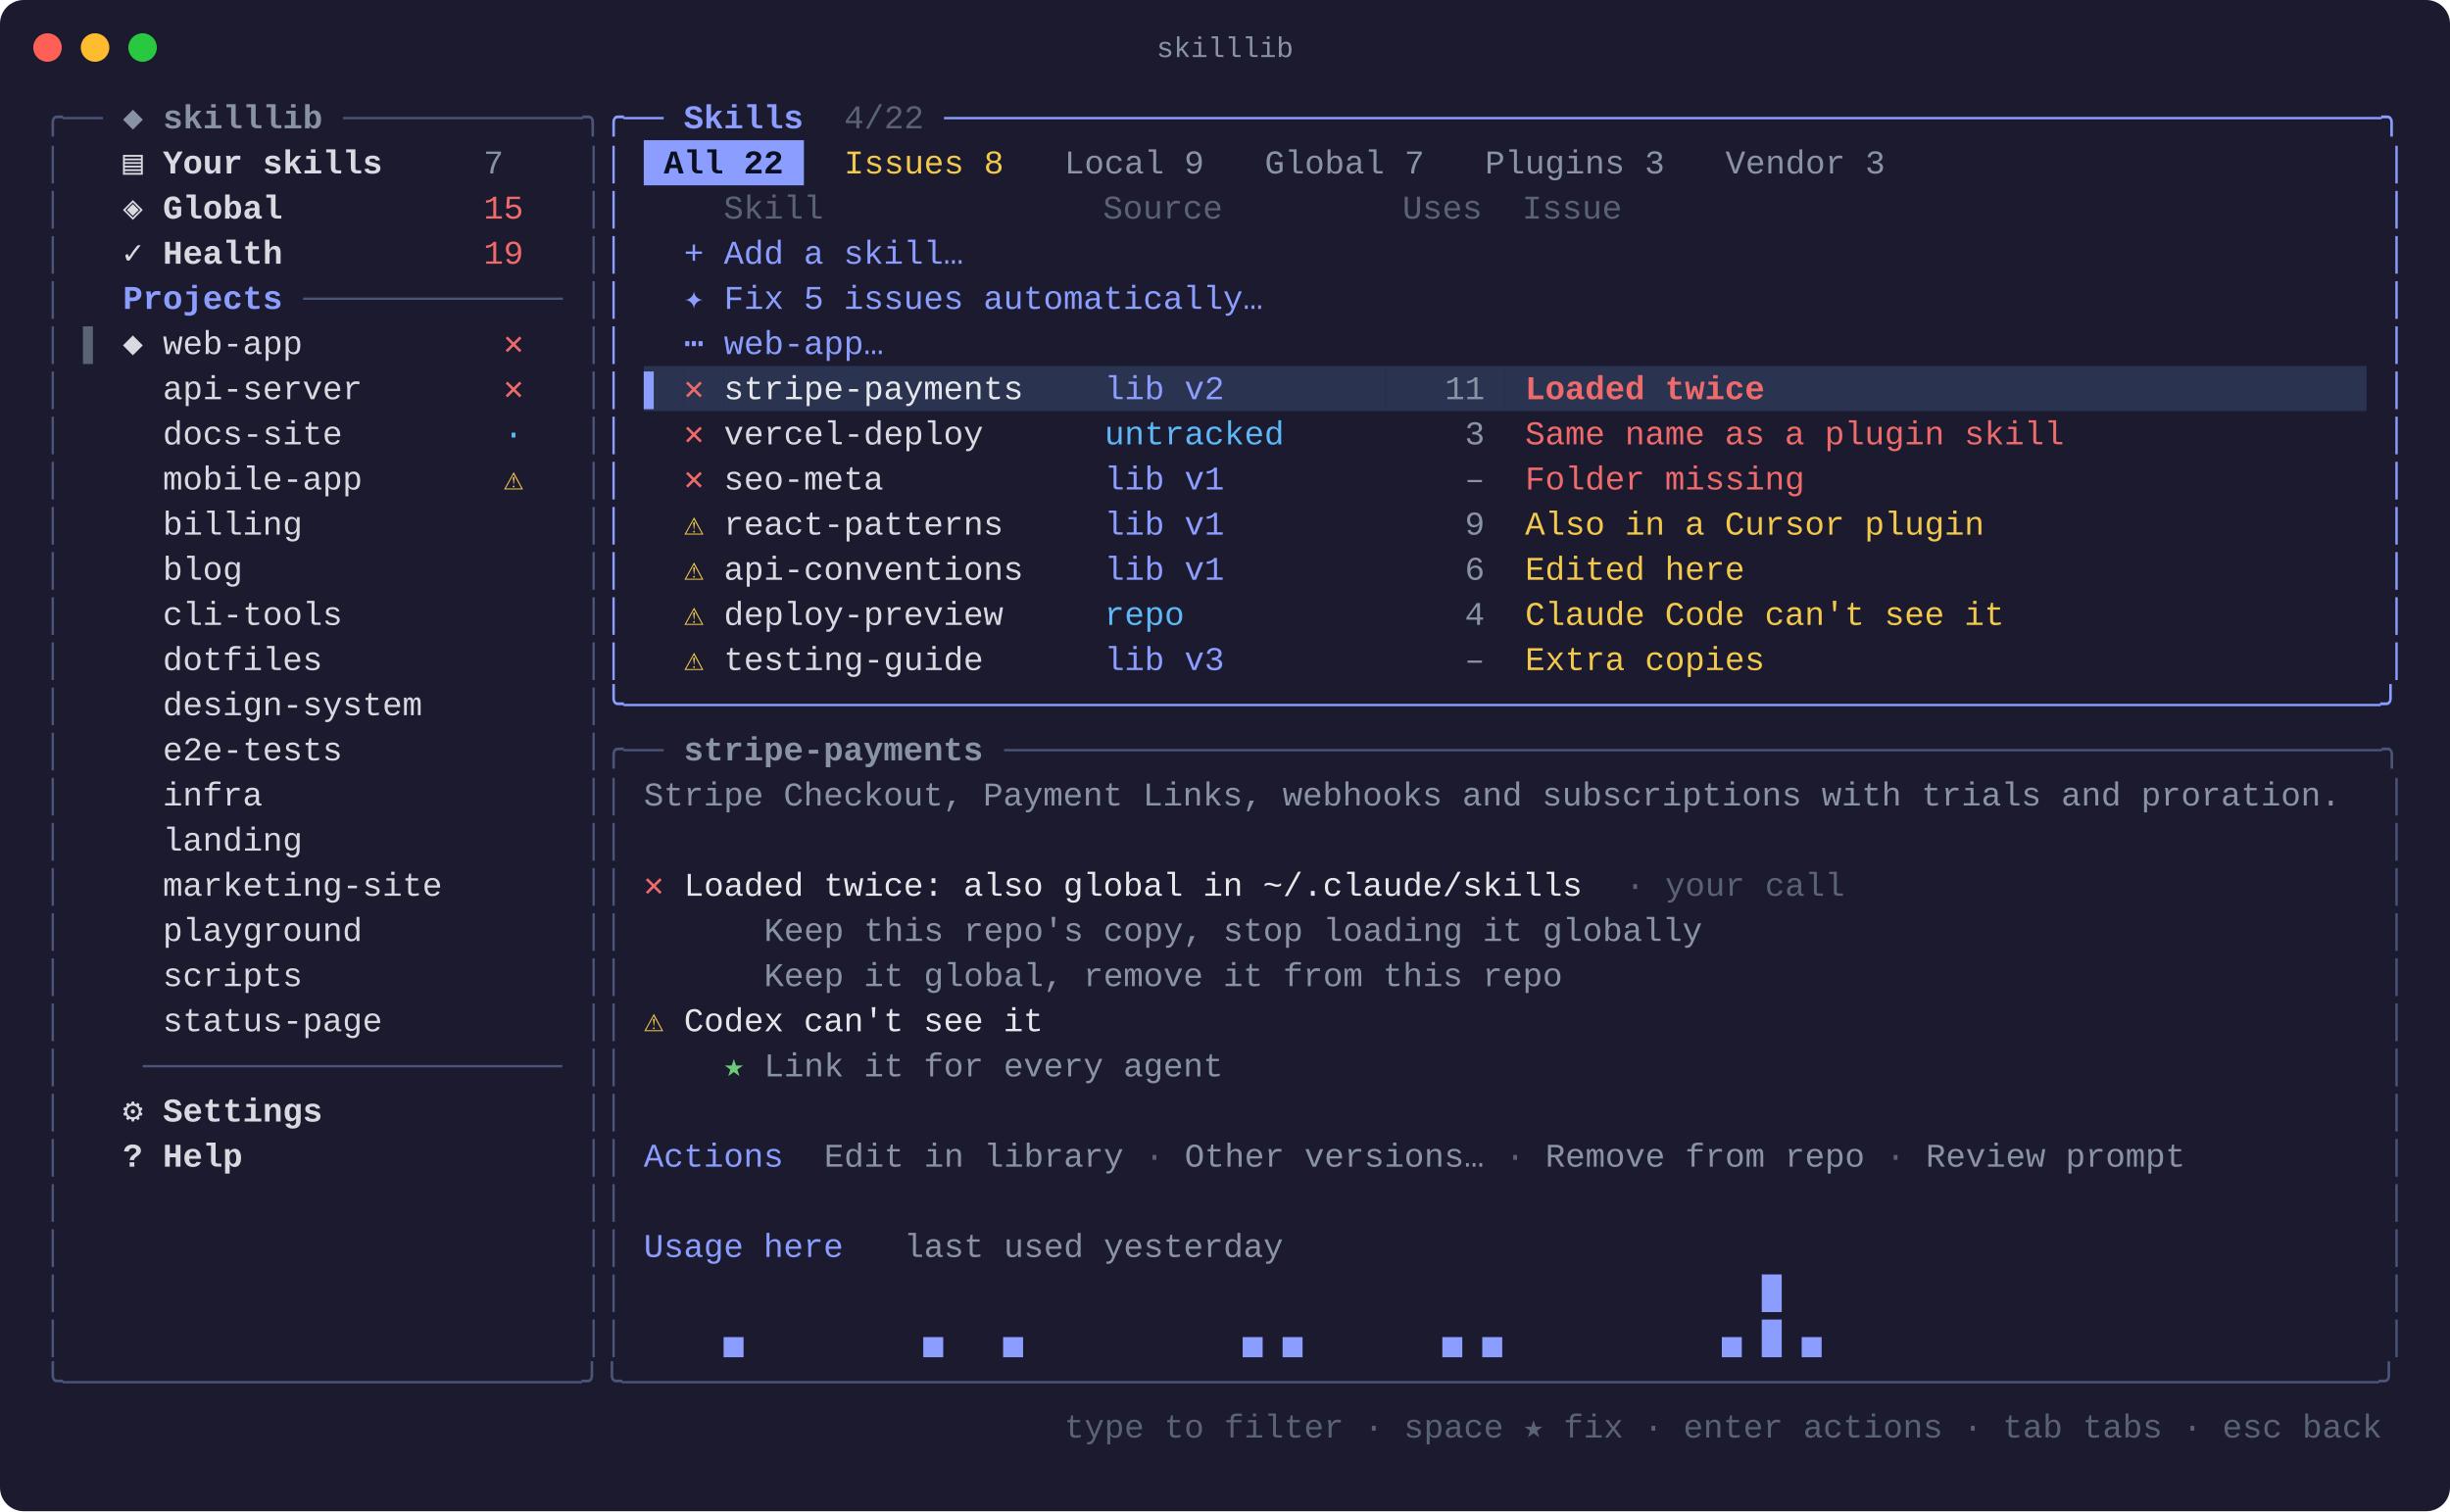
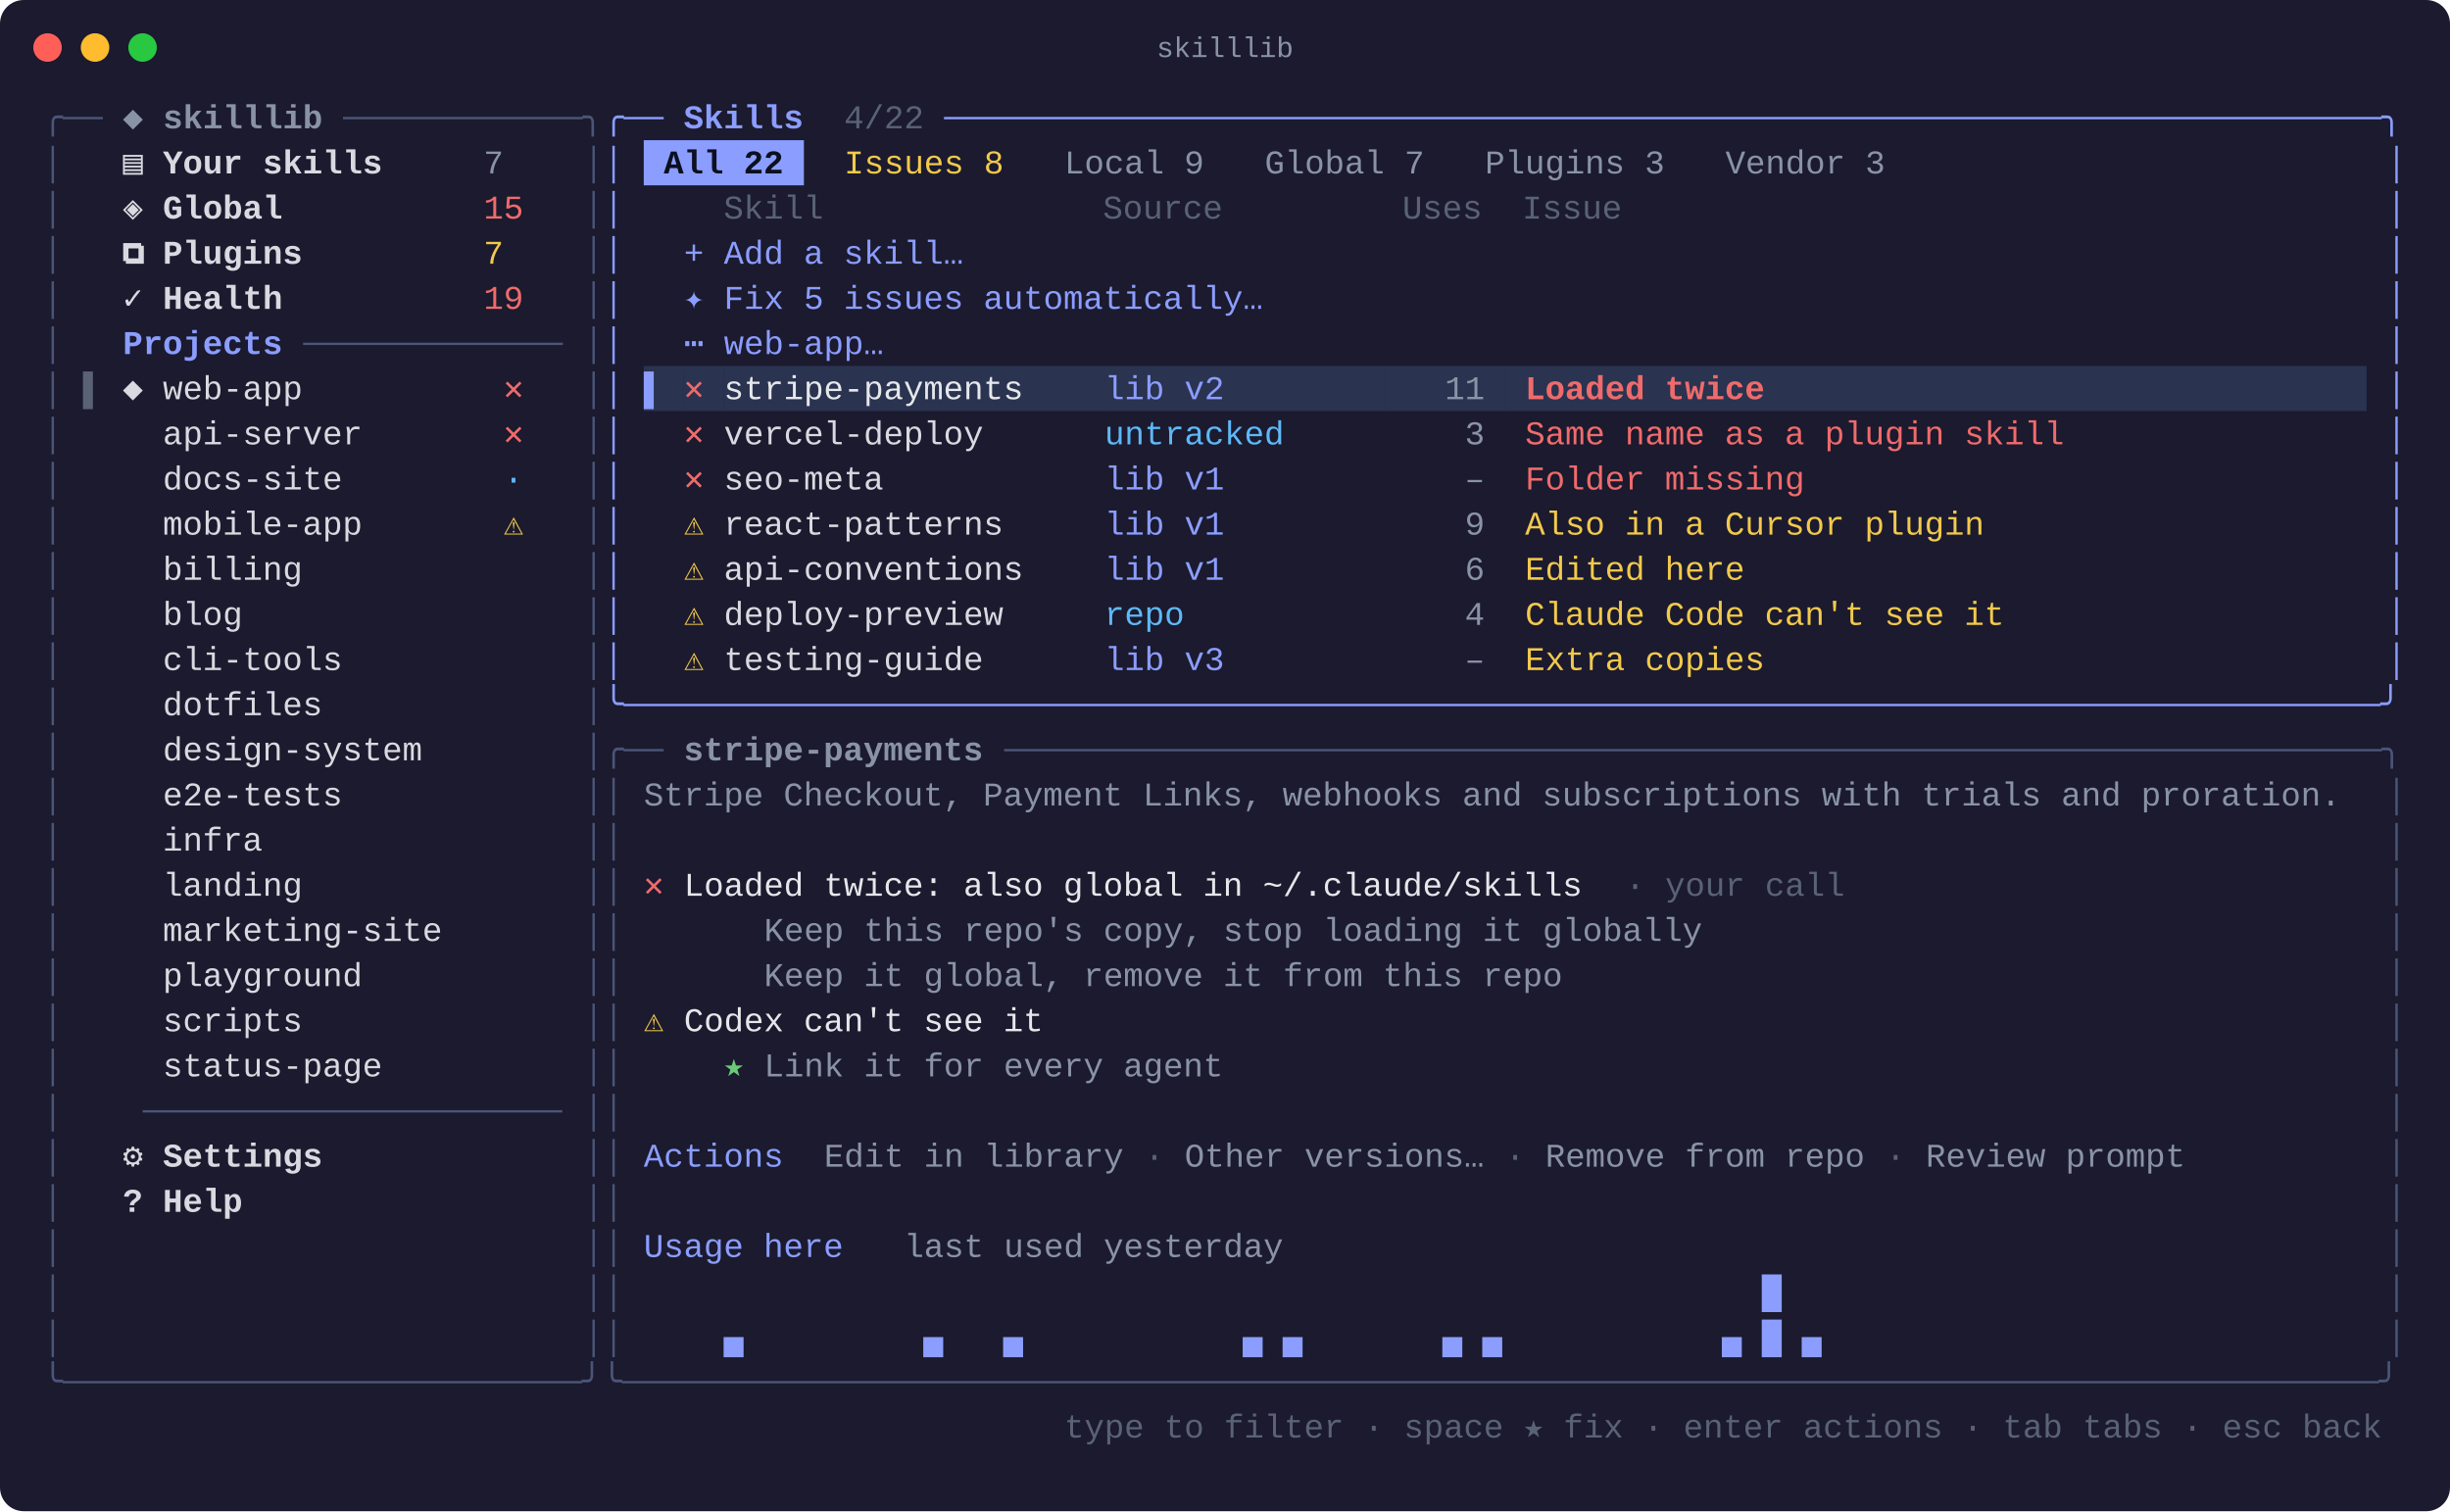
<svg xmlns="http://www.w3.org/2000/svg" width="1031" height="636" viewBox="0 0 1031 636" font-family="SFMono-Regular, Menlo, Consolas, 'Liberation Mono', monospace" font-size="14">
  <rect width="1031" height="636" rx="10" fill="#1b1a2e" />
  <circle cx="20" cy="20" r="6" fill="#ff5f57" />
  <circle cx="40" cy="20" r="6" fill="#febc2e" />
  <circle cx="60" cy="20" r="6" fill="#28c840" />
  <text x="515.5" y="24" fill="#8a93a6" font-size="12" text-anchor="middle">skilllib</text>
  <text x="18.0" y="54.0" fill="#4b5578" xml:space="preserve" textLength="25.3" lengthAdjust="spacingAndGlyphs">╭──</text>
  <text x="43.3" y="54.0" fill="#8a93a6" font-weight="bold" xml:space="preserve" textLength="101.2" lengthAdjust="spacingAndGlyphs"> ◆ skilllib </text>
  <text x="144.4" y="54.0" fill="#4b5578" xml:space="preserve" textLength="109.6" lengthAdjust="spacingAndGlyphs">────────────╮</text>
  <text x="254.0" y="54.0" fill="#8b9dff" xml:space="preserve" textLength="25.3" lengthAdjust="spacingAndGlyphs">╭──</text>
  <text x="279.3" y="54.0" fill="#8b9dff" font-weight="bold" xml:space="preserve" textLength="67.4" lengthAdjust="spacingAndGlyphs"> Skills </text>
  <text x="346.8" y="54.0" fill="#5a6275" xml:space="preserve" textLength="50.6" lengthAdjust="spacingAndGlyphs"> 4/22 </text>
  <text x="397.3" y="54.0" fill="#8b9dff" xml:space="preserve" textLength="615.4" lengthAdjust="spacingAndGlyphs">────────────────────────────────────────────────────────────────────────╮</text>
  <text x="18.0" y="73.0" fill="#4b5578" xml:space="preserve" textLength="8.4" lengthAdjust="spacingAndGlyphs">│</text>
  <text x="51.7" y="73.0" fill="#d7dae0" font-weight="bold" xml:space="preserve" textLength="151.7" lengthAdjust="spacingAndGlyphs">▤ Your skills     </text>
  <text x="203.5" y="73.0" fill="#8a93a6" xml:space="preserve" textLength="33.7" lengthAdjust="spacingAndGlyphs">7   </text>
  <text x="245.6" y="73.0" fill="#4b5578" xml:space="preserve" textLength="8.4" lengthAdjust="spacingAndGlyphs">│</text>
  <text x="254.0" y="73.0" fill="#8b9dff" xml:space="preserve" textLength="8.4" lengthAdjust="spacingAndGlyphs">│</text>
  <rect x="270.9" y="59.0" width="67.4" height="19" fill="#8b9dff" />
  <text x="270.9" y="73.0" fill="#0b1020" font-weight="bold" xml:space="preserve" textLength="67.4" lengthAdjust="spacingAndGlyphs"> All 22 </text>
  <text x="346.8" y="73.0" fill="#f2c94c" xml:space="preserve" textLength="84.3" lengthAdjust="spacingAndGlyphs"> Issues 8 </text>
  <text x="439.5" y="73.0" fill="#8a93a6" xml:space="preserve" textLength="75.9" lengthAdjust="spacingAndGlyphs"> Local 9 </text>
  <text x="523.8" y="73.0" fill="#8a93a6" xml:space="preserve" textLength="84.3" lengthAdjust="spacingAndGlyphs"> Global 7 </text>
  <text x="616.5" y="73.0" fill="#8a93a6" xml:space="preserve" textLength="92.7" lengthAdjust="spacingAndGlyphs"> Plugins 3 </text>
  <text x="717.7" y="73.0" fill="#8a93a6" xml:space="preserve" textLength="84.3" lengthAdjust="spacingAndGlyphs"> Vendor 3 </text>
  <text x="1004.3" y="73.0" fill="#8b9dff" xml:space="preserve" textLength="8.4" lengthAdjust="spacingAndGlyphs">│</text>
  <text x="18.0" y="92.0" fill="#4b5578" xml:space="preserve" textLength="8.4" lengthAdjust="spacingAndGlyphs">│</text>
  <text x="51.7" y="92.0" fill="#d7dae0" font-weight="bold" xml:space="preserve" textLength="151.7" lengthAdjust="spacingAndGlyphs">◈ Global          </text>
  <text x="203.5" y="92.0" fill="#ef6b6b" xml:space="preserve" textLength="33.7" lengthAdjust="spacingAndGlyphs">15  </text>
  <text x="245.6" y="92.0" fill="#4b5578" xml:space="preserve" textLength="8.4" lengthAdjust="spacingAndGlyphs">│</text>
  <text x="254.0" y="92.0" fill="#8b9dff" xml:space="preserve" textLength="8.4" lengthAdjust="spacingAndGlyphs">│</text>
  <text x="270.9" y="92.0" fill="#5a6275" xml:space="preserve" textLength="725.0" lengthAdjust="spacingAndGlyphs">    Skill              Source         Uses  Issue                                     </text>
  <text x="1004.3" y="92.0" fill="#8b9dff" xml:space="preserve" textLength="8.4" lengthAdjust="spacingAndGlyphs">│</text>
  <text x="18.0" y="111.0" fill="#4b5578" xml:space="preserve" textLength="8.4" lengthAdjust="spacingAndGlyphs">│</text>
-   <text x="51.7" y="111.0" fill="#d7dae0" font-weight="bold" xml:space="preserve" textLength="151.7" lengthAdjust="spacingAndGlyphs">✓ Health          </text>
-   <text x="203.5" y="111.0" fill="#ef6b6b" xml:space="preserve" textLength="33.7" lengthAdjust="spacingAndGlyphs">19  </text>
+   <text x="51.7" y="111.0" fill="#d7dae0" font-weight="bold" xml:space="preserve" textLength="151.7" lengthAdjust="spacingAndGlyphs">⧉ Plugins         </text>
+   <text x="203.5" y="111.0" fill="#f2c94c" xml:space="preserve" textLength="33.7" lengthAdjust="spacingAndGlyphs">7   </text>
  <text x="245.6" y="111.0" fill="#4b5578" xml:space="preserve" textLength="8.4" lengthAdjust="spacingAndGlyphs">│</text>
  <text x="254.0" y="111.0" fill="#8b9dff" xml:space="preserve" textLength="8.4" lengthAdjust="spacingAndGlyphs">│</text>
  <text x="287.8" y="111.0" fill="#8b9dff" xml:space="preserve" textLength="708.1" lengthAdjust="spacingAndGlyphs">+ Add a skill…                                                                      </text>
  <text x="1004.3" y="111.0" fill="#8b9dff" xml:space="preserve" textLength="8.4" lengthAdjust="spacingAndGlyphs">│</text>
  <text x="18.0" y="130.0" fill="#4b5578" xml:space="preserve" textLength="8.4" lengthAdjust="spacingAndGlyphs">│</text>
-   <text x="34.9" y="130.0" fill="#8b9dff" font-weight="bold" xml:space="preserve" textLength="92.7" lengthAdjust="spacingAndGlyphs">  Projects </text>
-   <text x="127.6" y="130.0" fill="#4b5578" xml:space="preserve" textLength="109.6" lengthAdjust="spacingAndGlyphs">─────────────</text>
+   <text x="51.7" y="130.0" fill="#d7dae0" font-weight="bold" xml:space="preserve" textLength="151.7" lengthAdjust="spacingAndGlyphs">✓ Health          </text>
+   <text x="203.5" y="130.0" fill="#ef6b6b" xml:space="preserve" textLength="33.7" lengthAdjust="spacingAndGlyphs">19  </text>
  <text x="245.6" y="130.0" fill="#4b5578" xml:space="preserve" textLength="8.4" lengthAdjust="spacingAndGlyphs">│</text>
  <text x="254.0" y="130.0" fill="#8b9dff" xml:space="preserve" textLength="8.4" lengthAdjust="spacingAndGlyphs">│</text>
  <text x="287.8" y="130.0" fill="#8b9dff" xml:space="preserve" textLength="708.1" lengthAdjust="spacingAndGlyphs">✦ Fix 5 issues automatically…                                                       </text>
  <text x="1004.3" y="130.0" fill="#8b9dff" xml:space="preserve" textLength="8.4" lengthAdjust="spacingAndGlyphs">│</text>
  <text x="18.0" y="149.0" fill="#4b5578" xml:space="preserve" textLength="8.4" lengthAdjust="spacingAndGlyphs">│</text>
-   <text x="34.9" y="149.0" fill="#5a6275" xml:space="preserve" textLength="16.9" lengthAdjust="spacingAndGlyphs">▌ </text>
-   <text x="51.7" y="149.0" fill="#d7dae0" xml:space="preserve" textLength="160.2" lengthAdjust="spacingAndGlyphs">◆ web-app          </text>
-   <text x="211.9" y="149.0" fill="#ef6b6b" xml:space="preserve" textLength="25.3" lengthAdjust="spacingAndGlyphs">✕  </text>
+   <text x="34.9" y="149.0" fill="#8b9dff" font-weight="bold" xml:space="preserve" textLength="92.7" lengthAdjust="spacingAndGlyphs">  Projects </text>
+   <text x="127.6" y="149.0" fill="#4b5578" xml:space="preserve" textLength="109.6" lengthAdjust="spacingAndGlyphs">─────────────</text>
  <text x="245.6" y="149.0" fill="#4b5578" xml:space="preserve" textLength="8.4" lengthAdjust="spacingAndGlyphs">│</text>
  <text x="254.0" y="149.0" fill="#8b9dff" xml:space="preserve" textLength="8.4" lengthAdjust="spacingAndGlyphs">│</text>
  <text x="287.8" y="149.0" fill="#8b9dff" xml:space="preserve" textLength="708.1" lengthAdjust="spacingAndGlyphs">⋯ web-app…                                                                          </text>
  <text x="1004.3" y="149.0" fill="#8b9dff" xml:space="preserve" textLength="8.4" lengthAdjust="spacingAndGlyphs">│</text>
  <text x="18.0" y="168.0" fill="#4b5578" xml:space="preserve" textLength="8.4" lengthAdjust="spacingAndGlyphs">│</text>
-   <text x="51.7" y="168.0" fill="#d7dae0" xml:space="preserve" textLength="160.2" lengthAdjust="spacingAndGlyphs">  api-server       </text>
+   <text x="34.9" y="168.0" fill="#5a6275" xml:space="preserve" textLength="16.9" lengthAdjust="spacingAndGlyphs">▌ </text>
+   <text x="51.7" y="168.0" fill="#d7dae0" xml:space="preserve" textLength="160.2" lengthAdjust="spacingAndGlyphs">◆ web-app          </text>
  <text x="211.9" y="168.0" fill="#ef6b6b" xml:space="preserve" textLength="25.3" lengthAdjust="spacingAndGlyphs">✕  </text>
  <text x="245.6" y="168.0" fill="#4b5578" xml:space="preserve" textLength="8.4" lengthAdjust="spacingAndGlyphs">│</text>
  <text x="254.0" y="168.0" fill="#8b9dff" xml:space="preserve" textLength="8.4" lengthAdjust="spacingAndGlyphs">│</text>
  <rect x="270.9" y="154.0" width="16.9" height="19" fill="#2a3350" />
  <text x="270.9" y="168.0" fill="#8b9dff" xml:space="preserve" textLength="16.9" lengthAdjust="spacingAndGlyphs">▌ </text>
  <rect x="287.8" y="154.0" width="16.9" height="19" fill="#2a3350" />
  <text x="287.8" y="168.0" fill="#ef6b6b" xml:space="preserve" textLength="16.9" lengthAdjust="spacingAndGlyphs">✕ </text>
  <rect x="304.6" y="154.0" width="160.2" height="19" fill="#2a3350" />
  <text x="304.6" y="168.0" fill="#e5e7eb" xml:space="preserve" textLength="160.2" lengthAdjust="spacingAndGlyphs">stripe-payments    </text>
  <rect x="464.8" y="154.0" width="118.0" height="19" fill="#2a3350" />
  <text x="464.8" y="168.0" fill="#8b9dff" xml:space="preserve" textLength="118.0" lengthAdjust="spacingAndGlyphs">lib v2        </text>
  <rect x="582.8" y="154.0" width="50.6" height="19" fill="#2a3350" />
  <text x="582.8" y="168.0" fill="#8a93a6" xml:space="preserve" textLength="50.6" lengthAdjust="spacingAndGlyphs">   11 </text>
  <rect x="633.4" y="154.0" width="362.5" height="19" fill="#2a3350" />
  <text x="633.4" y="168.0" fill="#ef6b6b" font-weight="bold" xml:space="preserve" textLength="362.5" lengthAdjust="spacingAndGlyphs"> Loaded twice                              </text>
  <text x="1004.3" y="168.0" fill="#8b9dff" xml:space="preserve" textLength="8.4" lengthAdjust="spacingAndGlyphs">│</text>
  <text x="18.0" y="187.0" fill="#4b5578" xml:space="preserve" textLength="8.4" lengthAdjust="spacingAndGlyphs">│</text>
-   <text x="51.7" y="187.0" fill="#d7dae0" xml:space="preserve" textLength="160.2" lengthAdjust="spacingAndGlyphs">  docs-site        </text>
-   <text x="211.9" y="187.0" fill="#5eb8f7" xml:space="preserve" textLength="25.3" lengthAdjust="spacingAndGlyphs">·  </text>
+   <text x="51.7" y="187.0" fill="#d7dae0" xml:space="preserve" textLength="160.2" lengthAdjust="spacingAndGlyphs">  api-server       </text>
+   <text x="211.9" y="187.0" fill="#ef6b6b" xml:space="preserve" textLength="25.3" lengthAdjust="spacingAndGlyphs">✕  </text>
  <text x="245.6" y="187.0" fill="#4b5578" xml:space="preserve" textLength="8.4" lengthAdjust="spacingAndGlyphs">│</text>
  <text x="254.0" y="187.0" fill="#8b9dff" xml:space="preserve" textLength="8.4" lengthAdjust="spacingAndGlyphs">│</text>
  <text x="287.8" y="187.0" fill="#ef6b6b" xml:space="preserve" textLength="16.9" lengthAdjust="spacingAndGlyphs">✕ </text>
  <text x="304.6" y="187.0" fill="#d7dae0" xml:space="preserve" textLength="160.2" lengthAdjust="spacingAndGlyphs">vercel-deploy      </text>
  <text x="464.8" y="187.0" fill="#5eb8f7" xml:space="preserve" textLength="118.0" lengthAdjust="spacingAndGlyphs">untracked     </text>
  <text x="582.8" y="187.0" fill="#8a93a6" xml:space="preserve" textLength="50.6" lengthAdjust="spacingAndGlyphs">    3 </text>
  <text x="633.4" y="187.0" fill="#ef6b6b" xml:space="preserve" textLength="362.5" lengthAdjust="spacingAndGlyphs"> Same name as a plugin skill               </text>
  <text x="1004.3" y="187.0" fill="#8b9dff" xml:space="preserve" textLength="8.4" lengthAdjust="spacingAndGlyphs">│</text>
  <text x="18.0" y="206.0" fill="#4b5578" xml:space="preserve" textLength="8.4" lengthAdjust="spacingAndGlyphs">│</text>
-   <text x="51.7" y="206.0" fill="#d7dae0" xml:space="preserve" textLength="160.2" lengthAdjust="spacingAndGlyphs">  mobile-app       </text>
-   <text x="211.9" y="206.0" fill="#f2c94c" xml:space="preserve" textLength="25.3" lengthAdjust="spacingAndGlyphs">⚠  </text>
+   <text x="51.7" y="206.0" fill="#d7dae0" xml:space="preserve" textLength="160.2" lengthAdjust="spacingAndGlyphs">  docs-site        </text>
+   <text x="211.9" y="206.0" fill="#5eb8f7" xml:space="preserve" textLength="25.3" lengthAdjust="spacingAndGlyphs">·  </text>
  <text x="245.6" y="206.0" fill="#4b5578" xml:space="preserve" textLength="8.4" lengthAdjust="spacingAndGlyphs">│</text>
  <text x="254.0" y="206.0" fill="#8b9dff" xml:space="preserve" textLength="8.4" lengthAdjust="spacingAndGlyphs">│</text>
  <text x="287.8" y="206.0" fill="#ef6b6b" xml:space="preserve" textLength="16.9" lengthAdjust="spacingAndGlyphs">✕ </text>
  <text x="304.6" y="206.0" fill="#d7dae0" xml:space="preserve" textLength="160.2" lengthAdjust="spacingAndGlyphs">seo-meta           </text>
  <text x="464.8" y="206.0" fill="#8b9dff" xml:space="preserve" textLength="118.0" lengthAdjust="spacingAndGlyphs">lib v1        </text>
  <text x="582.8" y="206.0" fill="#8a93a6" xml:space="preserve" textLength="50.6" lengthAdjust="spacingAndGlyphs">    – </text>
  <text x="633.4" y="206.0" fill="#ef6b6b" xml:space="preserve" textLength="362.5" lengthAdjust="spacingAndGlyphs"> Folder missing                            </text>
  <text x="1004.3" y="206.0" fill="#8b9dff" xml:space="preserve" textLength="8.4" lengthAdjust="spacingAndGlyphs">│</text>
  <text x="18.0" y="225.0" fill="#4b5578" xml:space="preserve" textLength="8.4" lengthAdjust="spacingAndGlyphs">│</text>
-   <text x="51.7" y="225.0" fill="#d7dae0" xml:space="preserve" textLength="193.9" lengthAdjust="spacingAndGlyphs">  billing              </text>
+   <text x="51.7" y="225.0" fill="#d7dae0" xml:space="preserve" textLength="160.2" lengthAdjust="spacingAndGlyphs">  mobile-app       </text>
+   <text x="211.9" y="225.0" fill="#f2c94c" xml:space="preserve" textLength="25.3" lengthAdjust="spacingAndGlyphs">⚠  </text>
  <text x="245.6" y="225.0" fill="#4b5578" xml:space="preserve" textLength="8.4" lengthAdjust="spacingAndGlyphs">│</text>
  <text x="254.0" y="225.0" fill="#8b9dff" xml:space="preserve" textLength="8.4" lengthAdjust="spacingAndGlyphs">│</text>
  <text x="287.8" y="225.0" fill="#f2c94c" xml:space="preserve" textLength="16.9" lengthAdjust="spacingAndGlyphs">⚠ </text>
  <text x="304.6" y="225.0" fill="#d7dae0" xml:space="preserve" textLength="160.2" lengthAdjust="spacingAndGlyphs">react-patterns     </text>
  <text x="464.8" y="225.0" fill="#8b9dff" xml:space="preserve" textLength="118.0" lengthAdjust="spacingAndGlyphs">lib v1        </text>
  <text x="582.8" y="225.0" fill="#8a93a6" xml:space="preserve" textLength="50.6" lengthAdjust="spacingAndGlyphs">    9 </text>
  <text x="633.4" y="225.0" fill="#f2c94c" xml:space="preserve" textLength="362.5" lengthAdjust="spacingAndGlyphs"> Also in a Cursor plugin                   </text>
  <text x="1004.3" y="225.0" fill="#8b9dff" xml:space="preserve" textLength="8.4" lengthAdjust="spacingAndGlyphs">│</text>
  <text x="18.0" y="244.0" fill="#4b5578" xml:space="preserve" textLength="8.4" lengthAdjust="spacingAndGlyphs">│</text>
-   <text x="51.7" y="244.0" fill="#d7dae0" xml:space="preserve" textLength="193.9" lengthAdjust="spacingAndGlyphs">  blog                 </text>
+   <text x="51.7" y="244.0" fill="#d7dae0" xml:space="preserve" textLength="193.9" lengthAdjust="spacingAndGlyphs">  billing              </text>
  <text x="245.6" y="244.0" fill="#4b5578" xml:space="preserve" textLength="8.4" lengthAdjust="spacingAndGlyphs">│</text>
  <text x="254.0" y="244.0" fill="#8b9dff" xml:space="preserve" textLength="8.4" lengthAdjust="spacingAndGlyphs">│</text>
  <text x="287.8" y="244.0" fill="#f2c94c" xml:space="preserve" textLength="16.9" lengthAdjust="spacingAndGlyphs">⚠ </text>
  <text x="304.6" y="244.0" fill="#d7dae0" xml:space="preserve" textLength="160.2" lengthAdjust="spacingAndGlyphs">api-conventions    </text>
  <text x="464.8" y="244.0" fill="#8b9dff" xml:space="preserve" textLength="118.0" lengthAdjust="spacingAndGlyphs">lib v1        </text>
  <text x="582.8" y="244.0" fill="#8a93a6" xml:space="preserve" textLength="50.6" lengthAdjust="spacingAndGlyphs">    6 </text>
  <text x="633.4" y="244.0" fill="#f2c94c" xml:space="preserve" textLength="362.5" lengthAdjust="spacingAndGlyphs"> Edited here                               </text>
  <text x="1004.3" y="244.0" fill="#8b9dff" xml:space="preserve" textLength="8.4" lengthAdjust="spacingAndGlyphs">│</text>
  <text x="18.0" y="263.0" fill="#4b5578" xml:space="preserve" textLength="8.4" lengthAdjust="spacingAndGlyphs">│</text>
-   <text x="51.7" y="263.0" fill="#d7dae0" xml:space="preserve" textLength="193.9" lengthAdjust="spacingAndGlyphs">  cli-tools            </text>
+   <text x="51.7" y="263.0" fill="#d7dae0" xml:space="preserve" textLength="193.9" lengthAdjust="spacingAndGlyphs">  blog                 </text>
  <text x="245.6" y="263.0" fill="#4b5578" xml:space="preserve" textLength="8.4" lengthAdjust="spacingAndGlyphs">│</text>
  <text x="254.0" y="263.0" fill="#8b9dff" xml:space="preserve" textLength="8.4" lengthAdjust="spacingAndGlyphs">│</text>
  <text x="287.8" y="263.0" fill="#f2c94c" xml:space="preserve" textLength="16.9" lengthAdjust="spacingAndGlyphs">⚠ </text>
  <text x="304.6" y="263.0" fill="#d7dae0" xml:space="preserve" textLength="160.2" lengthAdjust="spacingAndGlyphs">deploy-preview     </text>
  <text x="464.8" y="263.0" fill="#5eb8f7" xml:space="preserve" textLength="118.0" lengthAdjust="spacingAndGlyphs">repo          </text>
  <text x="582.8" y="263.0" fill="#8a93a6" xml:space="preserve" textLength="50.6" lengthAdjust="spacingAndGlyphs">    4 </text>
  <text x="633.4" y="263.0" fill="#f2c94c" xml:space="preserve" textLength="362.5" lengthAdjust="spacingAndGlyphs"> Claude Code can't see it                  </text>
  <text x="1004.3" y="263.0" fill="#8b9dff" xml:space="preserve" textLength="8.4" lengthAdjust="spacingAndGlyphs">│</text>
  <text x="18.0" y="282.0" fill="#4b5578" xml:space="preserve" textLength="8.4" lengthAdjust="spacingAndGlyphs">│</text>
-   <text x="51.7" y="282.0" fill="#d7dae0" xml:space="preserve" textLength="193.9" lengthAdjust="spacingAndGlyphs">  dotfiles             </text>
+   <text x="51.7" y="282.0" fill="#d7dae0" xml:space="preserve" textLength="193.9" lengthAdjust="spacingAndGlyphs">  cli-tools            </text>
  <text x="245.6" y="282.0" fill="#4b5578" xml:space="preserve" textLength="8.4" lengthAdjust="spacingAndGlyphs">│</text>
  <text x="254.0" y="282.0" fill="#8b9dff" xml:space="preserve" textLength="8.4" lengthAdjust="spacingAndGlyphs">│</text>
  <text x="287.8" y="282.0" fill="#f2c94c" xml:space="preserve" textLength="16.9" lengthAdjust="spacingAndGlyphs">⚠ </text>
  <text x="304.6" y="282.0" fill="#d7dae0" xml:space="preserve" textLength="160.2" lengthAdjust="spacingAndGlyphs">testing-guide      </text>
  <text x="464.8" y="282.0" fill="#8b9dff" xml:space="preserve" textLength="118.0" lengthAdjust="spacingAndGlyphs">lib v3        </text>
  <text x="582.8" y="282.0" fill="#8a93a6" xml:space="preserve" textLength="50.6" lengthAdjust="spacingAndGlyphs">    – </text>
  <text x="633.4" y="282.0" fill="#f2c94c" xml:space="preserve" textLength="362.5" lengthAdjust="spacingAndGlyphs"> Extra copies                              </text>
  <text x="1004.3" y="282.0" fill="#8b9dff" xml:space="preserve" textLength="8.4" lengthAdjust="spacingAndGlyphs">│</text>
  <text x="18.0" y="301.0" fill="#4b5578" xml:space="preserve" textLength="8.4" lengthAdjust="spacingAndGlyphs">│</text>
-   <text x="51.7" y="301.0" fill="#d7dae0" xml:space="preserve" textLength="193.9" lengthAdjust="spacingAndGlyphs">  design-system        </text>
+   <text x="51.7" y="301.0" fill="#d7dae0" xml:space="preserve" textLength="193.9" lengthAdjust="spacingAndGlyphs">  dotfiles             </text>
  <text x="245.6" y="301.0" fill="#4b5578" xml:space="preserve" textLength="8.4" lengthAdjust="spacingAndGlyphs">│</text>
  <text x="254.0" y="301.0" fill="#8b9dff" xml:space="preserve" textLength="758.7" lengthAdjust="spacingAndGlyphs">╰────────────────────────────────────────────────────────────────────────────────────────╯</text>
  <text x="18.0" y="320.0" fill="#4b5578" xml:space="preserve" textLength="8.4" lengthAdjust="spacingAndGlyphs">│</text>
-   <text x="51.7" y="320.0" fill="#d7dae0" xml:space="preserve" textLength="193.9" lengthAdjust="spacingAndGlyphs">  e2e-tests            </text>
+   <text x="51.7" y="320.0" fill="#d7dae0" xml:space="preserve" textLength="193.9" lengthAdjust="spacingAndGlyphs">  design-system        </text>
  <text x="245.6" y="320.0" fill="#4b5578" xml:space="preserve" textLength="33.7" lengthAdjust="spacingAndGlyphs">│╭──</text>
  <text x="279.3" y="320.0" fill="#8a93a6" font-weight="bold" xml:space="preserve" textLength="143.3" lengthAdjust="spacingAndGlyphs"> stripe-payments </text>
  <text x="422.6" y="320.0" fill="#4b5578" xml:space="preserve" textLength="590.1" lengthAdjust="spacingAndGlyphs">─────────────────────────────────────────────────────────────────────╮</text>
  <text x="18.0" y="339.0" fill="#4b5578" xml:space="preserve" textLength="8.4" lengthAdjust="spacingAndGlyphs">│</text>
-   <text x="51.7" y="339.0" fill="#d7dae0" xml:space="preserve" textLength="193.9" lengthAdjust="spacingAndGlyphs">  infra                </text>
+   <text x="51.7" y="339.0" fill="#d7dae0" xml:space="preserve" textLength="193.9" lengthAdjust="spacingAndGlyphs">  e2e-tests            </text>
  <text x="245.6" y="339.0" fill="#4b5578" xml:space="preserve" textLength="16.9" lengthAdjust="spacingAndGlyphs">││</text>
  <text x="270.9" y="339.0" fill="#8a93a6" xml:space="preserve" textLength="716.5" lengthAdjust="spacingAndGlyphs">Stripe Checkout, Payment Links, webhooks and subscriptions with trials and proration.</text>
  <text x="1004.3" y="339.0" fill="#4b5578" xml:space="preserve" textLength="8.4" lengthAdjust="spacingAndGlyphs">│</text>
  <text x="18.0" y="358.0" fill="#4b5578" xml:space="preserve" textLength="8.4" lengthAdjust="spacingAndGlyphs">│</text>
-   <text x="51.7" y="358.0" fill="#d7dae0" xml:space="preserve" textLength="193.9" lengthAdjust="spacingAndGlyphs">  landing              </text>
+   <text x="51.7" y="358.0" fill="#d7dae0" xml:space="preserve" textLength="193.9" lengthAdjust="spacingAndGlyphs">  infra                </text>
  <text x="245.6" y="358.0" fill="#4b5578" xml:space="preserve" textLength="16.9" lengthAdjust="spacingAndGlyphs">││</text>
  <text x="1004.3" y="358.0" fill="#4b5578" xml:space="preserve" textLength="8.4" lengthAdjust="spacingAndGlyphs">│</text>
  <text x="18.0" y="377.0" fill="#4b5578" xml:space="preserve" textLength="8.4" lengthAdjust="spacingAndGlyphs">│</text>
-   <text x="51.7" y="377.0" fill="#d7dae0" xml:space="preserve" textLength="193.9" lengthAdjust="spacingAndGlyphs">  marketing-site       </text>
+   <text x="51.7" y="377.0" fill="#d7dae0" xml:space="preserve" textLength="193.9" lengthAdjust="spacingAndGlyphs">  landing              </text>
  <text x="245.6" y="377.0" fill="#4b5578" xml:space="preserve" textLength="16.9" lengthAdjust="spacingAndGlyphs">││</text>
  <text x="270.9" y="377.0" fill="#ef6b6b" xml:space="preserve" textLength="16.9" lengthAdjust="spacingAndGlyphs">✕ </text>
  <text x="287.8" y="377.0" fill="#e5e7eb" xml:space="preserve" textLength="379.3" lengthAdjust="spacingAndGlyphs">Loaded twice: also global in ~/.claude/skills</text>
  <text x="667.1" y="377.0" fill="#5a6275" xml:space="preserve" textLength="109.6" lengthAdjust="spacingAndGlyphs">  · your call</text>
  <text x="1004.3" y="377.0" fill="#4b5578" xml:space="preserve" textLength="8.4" lengthAdjust="spacingAndGlyphs">│</text>
  <text x="18.0" y="396.0" fill="#4b5578" xml:space="preserve" textLength="8.4" lengthAdjust="spacingAndGlyphs">│</text>
-   <text x="51.7" y="396.0" fill="#d7dae0" xml:space="preserve" textLength="193.9" lengthAdjust="spacingAndGlyphs">  playground           </text>
+   <text x="51.7" y="396.0" fill="#d7dae0" xml:space="preserve" textLength="193.9" lengthAdjust="spacingAndGlyphs">  marketing-site       </text>
  <text x="245.6" y="396.0" fill="#4b5578" xml:space="preserve" textLength="16.9" lengthAdjust="spacingAndGlyphs">││</text>
  <text x="321.5" y="396.0" fill="#8a93a6" xml:space="preserve" textLength="396.2" lengthAdjust="spacingAndGlyphs">Keep this repo's copy, stop loading it globally</text>
  <text x="1004.3" y="396.0" fill="#4b5578" xml:space="preserve" textLength="8.4" lengthAdjust="spacingAndGlyphs">│</text>
  <text x="18.0" y="415.0" fill="#4b5578" xml:space="preserve" textLength="8.4" lengthAdjust="spacingAndGlyphs">│</text>
-   <text x="51.7" y="415.0" fill="#d7dae0" xml:space="preserve" textLength="193.9" lengthAdjust="spacingAndGlyphs">  scripts              </text>
+   <text x="51.7" y="415.0" fill="#d7dae0" xml:space="preserve" textLength="193.9" lengthAdjust="spacingAndGlyphs">  playground           </text>
  <text x="245.6" y="415.0" fill="#4b5578" xml:space="preserve" textLength="16.9" lengthAdjust="spacingAndGlyphs">││</text>
  <text x="321.5" y="415.0" fill="#8a93a6" xml:space="preserve" textLength="337.2" lengthAdjust="spacingAndGlyphs">Keep it global, remove it from this repo</text>
  <text x="1004.3" y="415.0" fill="#4b5578" xml:space="preserve" textLength="8.4" lengthAdjust="spacingAndGlyphs">│</text>
  <text x="18.0" y="434.0" fill="#4b5578" xml:space="preserve" textLength="8.4" lengthAdjust="spacingAndGlyphs">│</text>
-   <text x="51.7" y="434.0" fill="#d7dae0" xml:space="preserve" textLength="193.9" lengthAdjust="spacingAndGlyphs">  status-page          </text>
+   <text x="51.7" y="434.0" fill="#d7dae0" xml:space="preserve" textLength="193.9" lengthAdjust="spacingAndGlyphs">  scripts              </text>
  <text x="245.6" y="434.0" fill="#4b5578" xml:space="preserve" textLength="16.9" lengthAdjust="spacingAndGlyphs">││</text>
  <text x="270.9" y="434.0" fill="#f2c94c" xml:space="preserve" textLength="16.9" lengthAdjust="spacingAndGlyphs">⚠ </text>
  <text x="287.8" y="434.0" fill="#e5e7eb" xml:space="preserve" textLength="151.7" lengthAdjust="spacingAndGlyphs">Codex can't see it</text>
  <text x="1004.3" y="434.0" fill="#4b5578" xml:space="preserve" textLength="8.4" lengthAdjust="spacingAndGlyphs">│</text>
  <text x="18.0" y="453.0" fill="#4b5578" xml:space="preserve" textLength="8.4" lengthAdjust="spacingAndGlyphs">│</text>
-   <text x="60.1" y="453.0" fill="#4b5578" xml:space="preserve" textLength="177.0" lengthAdjust="spacingAndGlyphs">─────────────────────</text>
+   <text x="51.7" y="453.0" fill="#d7dae0" xml:space="preserve" textLength="193.9" lengthAdjust="spacingAndGlyphs">  status-page          </text>
  <text x="245.6" y="453.0" fill="#4b5578" xml:space="preserve" textLength="16.9" lengthAdjust="spacingAndGlyphs">││</text>
  <text x="304.6" y="453.0" fill="#6bcb77" xml:space="preserve" textLength="16.9" lengthAdjust="spacingAndGlyphs">★ </text>
  <text x="321.5" y="453.0" fill="#8a93a6" xml:space="preserve" textLength="193.9" lengthAdjust="spacingAndGlyphs">Link it for every agent</text>
  <text x="1004.3" y="453.0" fill="#4b5578" xml:space="preserve" textLength="8.4" lengthAdjust="spacingAndGlyphs">│</text>
  <text x="18.0" y="472.0" fill="#4b5578" xml:space="preserve" textLength="8.4" lengthAdjust="spacingAndGlyphs">│</text>
-   <text x="51.7" y="472.0" fill="#d7dae0" font-weight="bold" xml:space="preserve" textLength="185.5" lengthAdjust="spacingAndGlyphs">⚙ Settings            </text>
+   <text x="60.1" y="472.0" fill="#4b5578" xml:space="preserve" textLength="177.0" lengthAdjust="spacingAndGlyphs">─────────────────────</text>
  <text x="245.6" y="472.0" fill="#4b5578" xml:space="preserve" textLength="16.9" lengthAdjust="spacingAndGlyphs">││</text>
  <text x="1004.3" y="472.0" fill="#4b5578" xml:space="preserve" textLength="8.4" lengthAdjust="spacingAndGlyphs">│</text>
  <text x="18.0" y="491.0" fill="#4b5578" xml:space="preserve" textLength="8.4" lengthAdjust="spacingAndGlyphs">│</text>
-   <text x="51.7" y="491.0" fill="#d7dae0" font-weight="bold" xml:space="preserve" textLength="185.5" lengthAdjust="spacingAndGlyphs">? Help                </text>
+   <text x="51.7" y="491.0" fill="#d7dae0" font-weight="bold" xml:space="preserve" textLength="185.5" lengthAdjust="spacingAndGlyphs">⚙ Settings            </text>
  <text x="245.6" y="491.0" fill="#4b5578" xml:space="preserve" textLength="16.9" lengthAdjust="spacingAndGlyphs">││</text>
  <text x="270.9" y="491.0" fill="#8b9dff" xml:space="preserve" textLength="75.9" lengthAdjust="spacingAndGlyphs">Actions  </text>
  <text x="346.8" y="491.0" fill="#8a93a6" xml:space="preserve" textLength="126.4" lengthAdjust="spacingAndGlyphs">Edit in library</text>
  <text x="473.2" y="491.0" fill="#5a6275" xml:space="preserve" textLength="25.3" lengthAdjust="spacingAndGlyphs"> · </text>
  <text x="498.5" y="491.0" fill="#8a93a6" xml:space="preserve" textLength="126.4" lengthAdjust="spacingAndGlyphs">Other versions…</text>
  <text x="625.0" y="491.0" fill="#5a6275" xml:space="preserve" textLength="25.3" lengthAdjust="spacingAndGlyphs"> · </text>
  <text x="650.3" y="491.0" fill="#8a93a6" xml:space="preserve" textLength="134.9" lengthAdjust="spacingAndGlyphs">Remove from repo</text>
  <text x="785.1" y="491.0" fill="#5a6275" xml:space="preserve" textLength="25.3" lengthAdjust="spacingAndGlyphs"> · </text>
  <text x="810.4" y="491.0" fill="#8a93a6" xml:space="preserve" textLength="109.6" lengthAdjust="spacingAndGlyphs">Review prompt</text>
  <text x="1004.3" y="491.0" fill="#4b5578" xml:space="preserve" textLength="8.4" lengthAdjust="spacingAndGlyphs">│</text>
  <text x="18.0" y="510.0" fill="#4b5578" xml:space="preserve" textLength="8.4" lengthAdjust="spacingAndGlyphs">│</text>
+   <text x="51.7" y="510.0" fill="#d7dae0" font-weight="bold" xml:space="preserve" textLength="185.5" lengthAdjust="spacingAndGlyphs">? Help                </text>
  <text x="245.6" y="510.0" fill="#4b5578" xml:space="preserve" textLength="16.9" lengthAdjust="spacingAndGlyphs">││</text>
  <text x="1004.3" y="510.0" fill="#4b5578" xml:space="preserve" textLength="8.4" lengthAdjust="spacingAndGlyphs">│</text>
  <text x="18.0" y="529.0" fill="#4b5578" xml:space="preserve" textLength="8.4" lengthAdjust="spacingAndGlyphs">│</text>
  <text x="245.6" y="529.0" fill="#4b5578" xml:space="preserve" textLength="16.9" lengthAdjust="spacingAndGlyphs">││</text>
  <text x="270.9" y="529.0" fill="#8b9dff" xml:space="preserve" textLength="84.3" lengthAdjust="spacingAndGlyphs">Usage here</text>
  <text x="355.2" y="529.0" fill="#8a93a6" xml:space="preserve" textLength="185.5" lengthAdjust="spacingAndGlyphs">   last used yesterday</text>
  <text x="1004.3" y="529.0" fill="#4b5578" xml:space="preserve" textLength="8.4" lengthAdjust="spacingAndGlyphs">│</text>
  <text x="18.0" y="548.0" fill="#4b5578" xml:space="preserve" textLength="8.4" lengthAdjust="spacingAndGlyphs">│</text>
  <text x="245.6" y="548.0" fill="#4b5578" xml:space="preserve" textLength="16.9" lengthAdjust="spacingAndGlyphs">││</text>
  <text x="270.9" y="548.0" fill="#8b9dff" xml:space="preserve" textLength="522.7" lengthAdjust="spacingAndGlyphs">                                                        █     </text>
  <text x="1004.3" y="548.0" fill="#4b5578" xml:space="preserve" textLength="8.4" lengthAdjust="spacingAndGlyphs">│</text>
  <text x="18.0" y="567.0" fill="#4b5578" xml:space="preserve" textLength="8.4" lengthAdjust="spacingAndGlyphs">│</text>
  <text x="245.6" y="567.0" fill="#4b5578" xml:space="preserve" textLength="16.9" lengthAdjust="spacingAndGlyphs">││</text>
  <text x="270.9" y="567.0" fill="#8b9dff" xml:space="preserve" textLength="522.7" lengthAdjust="spacingAndGlyphs">    ▄         ▄   ▄           ▄ ▄       ▄ ▄           ▄ █ ▄   </text>
  <text x="1004.3" y="567.0" fill="#4b5578" xml:space="preserve" textLength="8.4" lengthAdjust="spacingAndGlyphs">│</text>
  <text x="18.0" y="586.0" fill="#4b5578" xml:space="preserve" textLength="994.7" lengthAdjust="spacingAndGlyphs">╰──────────────────────────╯╰────────────────────────────────────────────────────────────────────────────────────────╯</text>
  <text x="447.9" y="605.0" fill="#5a6275" xml:space="preserve" textLength="564.8" lengthAdjust="spacingAndGlyphs">type to filter · space ★ fix · enter actions · tab tabs · esc back </text>
</svg>
